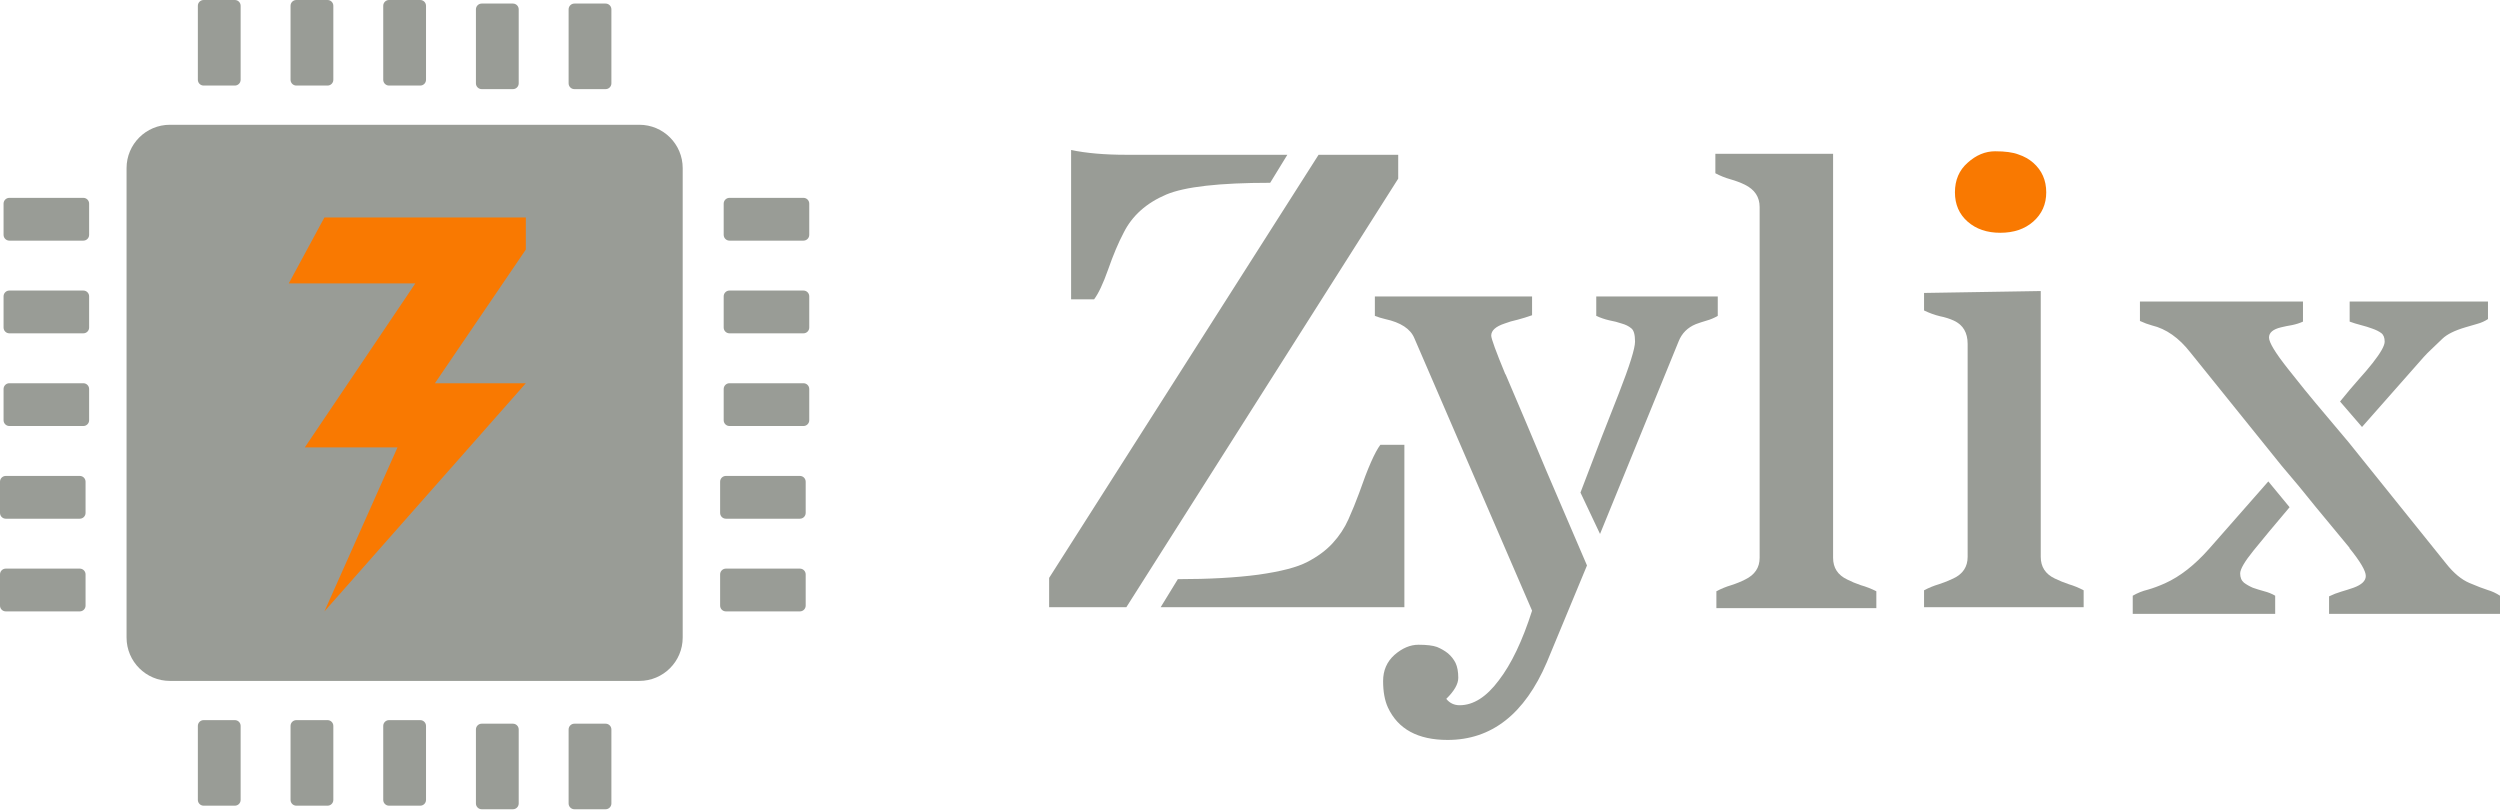
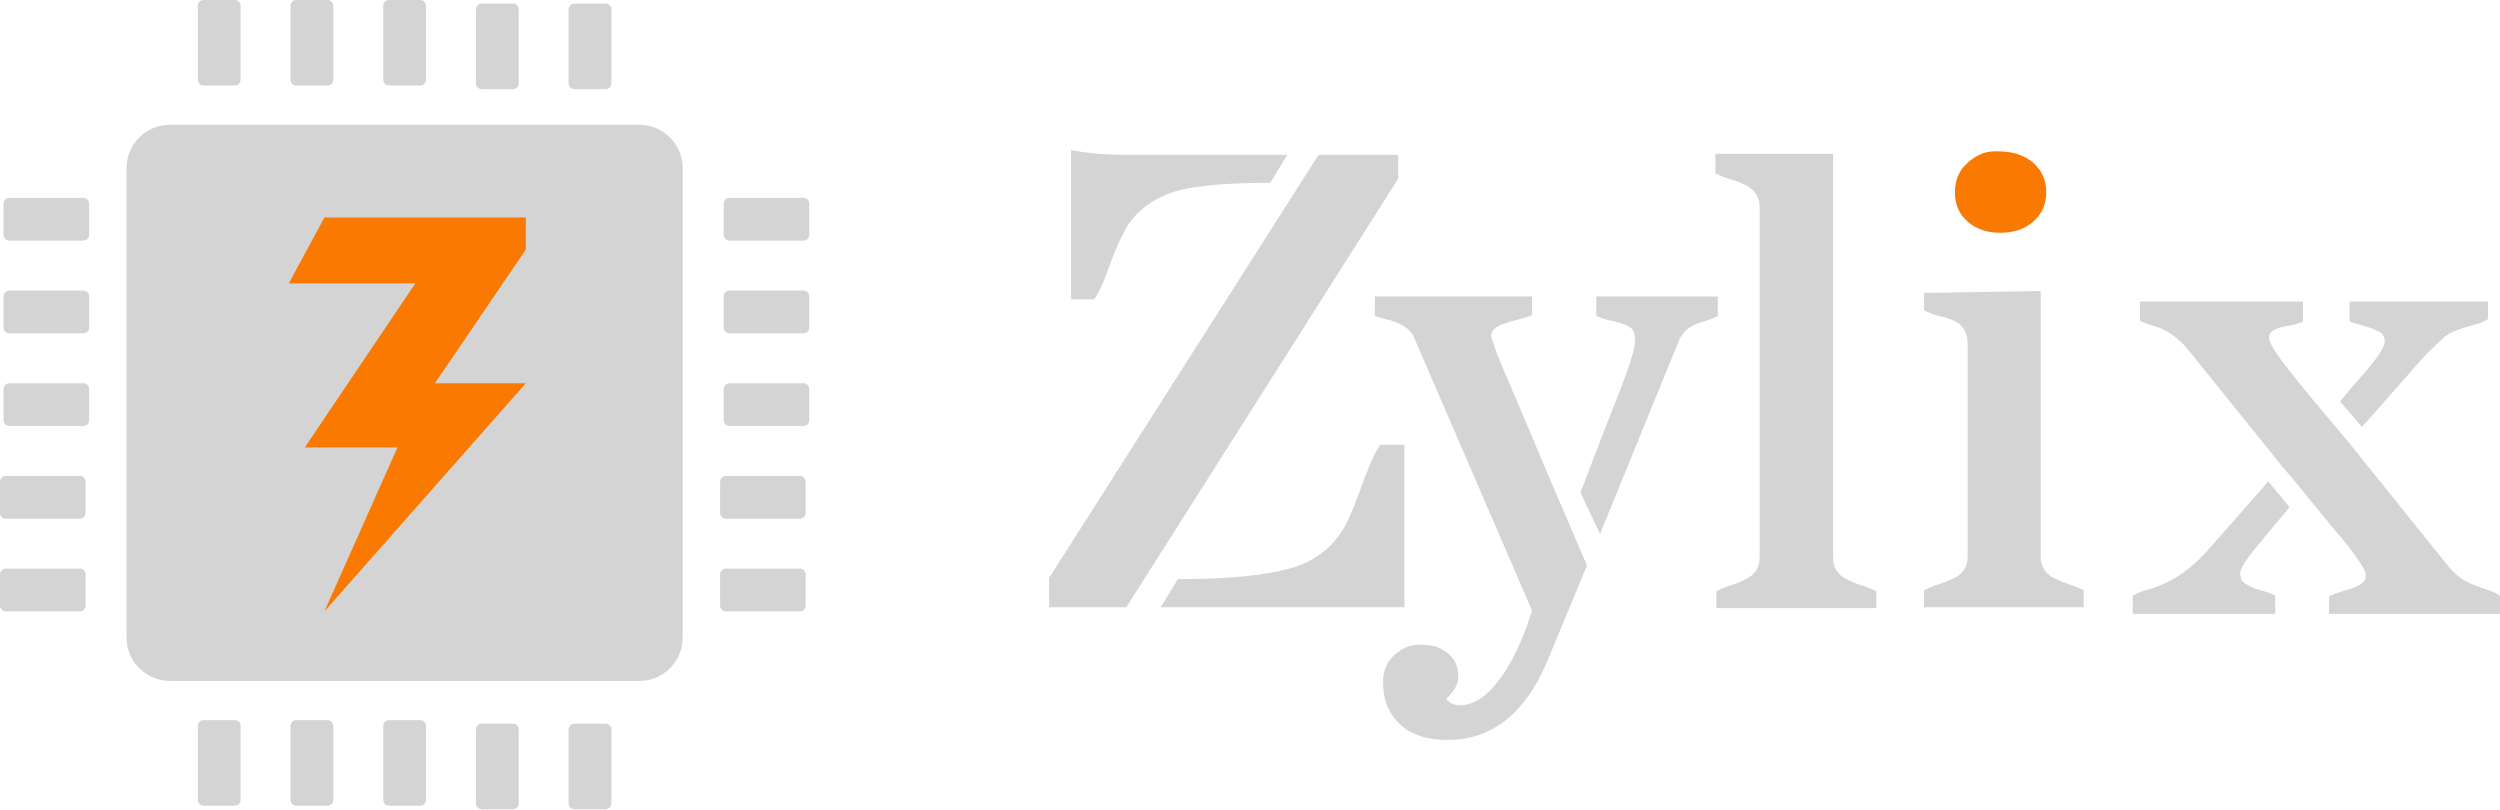
<svg xmlns="http://www.w3.org/2000/svg" viewBox="0 0 865 280" fill="none">
-   <rect x="68.458" width="14.802" height="29.604" rx="2" fill="#999C96" />
-   <rect x="100.529" width="14.802" height="29.604" rx="2" fill="#999C96" />
-   <rect x="132.599" width="14.802" height="29.604" rx="2" fill="#999C96" />
-   <rect x="164.67" y="1.234" width="14.802" height="29.604" rx="2" fill="#999C96" />
-   <rect x="196.74" y="1.234" width="14.802" height="29.604" rx="2" fill="#999C96" />
-   <rect x="68.458" y="249.163" width="14.802" height="29.604" rx="2" fill="#999C96" />
-   <rect x="100.529" y="249.163" width="14.802" height="29.604" rx="2" fill="#999C96" />
-   <rect x="132.599" y="249.163" width="14.802" height="29.604" rx="2" fill="#999C96" />
-   <rect x="164.67" y="250.396" width="14.802" height="29.604" rx="2" fill="#999C96" />
-   <rect x="196.74" y="250.396" width="14.802" height="29.604" rx="2" fill="#999C96" />
-   <rect x="280" y="68.458" width="14.802" height="29.604" rx="2" transform="rotate(90 280 68.458)" fill="#999C96" />
-   <rect x="280" y="100.529" width="14.802" height="29.604" rx="2" transform="rotate(90 280 100.529)" fill="#999C96" />
-   <rect x="280" y="132.599" width="14.802" height="29.604" rx="2" transform="rotate(90 280 132.599)" fill="#999C96" />
-   <rect x="278.766" y="164.67" width="14.802" height="29.604" rx="2" transform="rotate(90 278.766 164.67)" fill="#999C96" />
-   <rect x="278.766" y="196.74" width="14.802" height="29.604" rx="2" transform="rotate(90 278.766 196.74)" fill="#999C96" />
-   <rect x="30.837" y="68.458" width="14.802" height="29.604" rx="2" transform="rotate(90 30.837 68.458)" fill="#999C96" />
-   <rect x="30.837" y="100.529" width="14.802" height="29.604" rx="2" transform="rotate(90 30.837 100.529)" fill="#999C96" />
-   <rect x="30.837" y="132.599" width="14.802" height="29.604" rx="2" transform="rotate(90 30.837 132.599)" fill="#999C96" />
-   <rect x="29.604" y="164.67" width="14.802" height="29.604" rx="2" transform="rotate(90 29.6035 164.67)" fill="#999C96" />
-   <rect x="29.604" y="196.74" width="14.802" height="29.604" rx="2" transform="rotate(90 29.6035 196.74)" fill="#999C96" />
-   <rect x="43.789" y="43.172" width="192.423" height="192.423" rx="15" fill="#999C96" />
+   <rect x="68.458" width="14.802" height="29.604" rx="2" fill="#D4D4D4" />
+   <rect x="100.529" width="14.802" height="29.604" rx="2" fill="#D4D4D4" />
+   <rect x="132.599" width="14.802" height="29.604" rx="2" fill="#D4D4D4" />
+   <rect x="164.67" y="1.234" width="14.802" height="29.604" rx="2" fill="#D4D4D4" />
+   <rect x="196.74" y="1.234" width="14.802" height="29.604" rx="2" fill="#D4D4D4" />
+   <rect x="68.458" y="249.163" width="14.802" height="29.604" rx="2" fill="#D4D4D4" />
+   <rect x="100.529" y="249.163" width="14.802" height="29.604" rx="2" fill="#D4D4D4" />
+   <rect x="132.599" y="249.163" width="14.802" height="29.604" rx="2" fill="#D4D4D4" />
+   <rect x="164.67" y="250.396" width="14.802" height="29.604" rx="2" fill="#D4D4D4" />
+   <rect x="196.74" y="250.396" width="14.802" height="29.604" rx="2" fill="#D4D4D4" />
+   <rect x="280" y="68.458" width="14.802" height="29.604" rx="2" transform="rotate(90 280 68.458)" fill="#D4D4D4" />
+   <rect x="280" y="100.529" width="14.802" height="29.604" rx="2" transform="rotate(90 280 100.529)" fill="#D4D4D4" />
+   <rect x="280" y="132.599" width="14.802" height="29.604" rx="2" transform="rotate(90 280 132.599)" fill="#D4D4D4" />
+   <rect x="278.766" y="164.67" width="14.802" height="29.604" rx="2" transform="rotate(90 278.766 164.67)" fill="#D4D4D4" />
+   <rect x="278.766" y="196.74" width="14.802" height="29.604" rx="2" transform="rotate(90 278.766 196.74)" fill="#D4D4D4" />
+   <rect x="30.837" y="68.458" width="14.802" height="29.604" rx="2" transform="rotate(90 30.837 68.458)" fill="#D4D4D4" />
+   <rect x="30.837" y="100.529" width="14.802" height="29.604" rx="2" transform="rotate(90 30.837 100.529)" fill="#D4D4D4" />
+   <rect x="30.837" y="132.599" width="14.802" height="29.604" rx="2" transform="rotate(90 30.837 132.599)" fill="#D4D4D4" />
+   <rect x="29.604" y="164.67" width="14.802" height="29.604" rx="2" transform="rotate(90 29.6035 164.67)" fill="#D4D4D4" />
+   <rect x="29.604" y="196.74" width="14.802" height="29.604" rx="2" transform="rotate(90 29.6035 196.74)" fill="#D4D4D4" />
+   <rect x="43.789" y="43.172" width="192.423" height="192.423" rx="15" fill="#D4D4D4" />
  <path d="M181.938 75.242H112.247L99.912 98.062H143.7L105.463 154.802H137.533L112.247 211.542L181.938 132.599H150.485L181.938 86.344V75.242Z" fill="#F97901" />
-   <path d="M809.658 138.924C812.033 135.987 814.171 133.453 816.071 131.323C818.05 129.12 819.673 127.211 820.94 125.595C823.711 122.07 825.097 119.61 825.097 118.215C825.097 116.82 824.701 115.828 823.909 115.241C823.117 114.653 822.088 114.139 820.821 113.699C819.634 113.258 818.327 112.854 816.902 112.487C815.477 112.12 814.171 111.716 812.983 111.275V104.336H860.843V110.394C859.735 111.128 858.508 111.679 857.162 112.046C855.895 112.414 854.51 112.817 853.005 113.258C849.284 114.36 846.632 115.681 845.048 117.224C843.465 118.766 842.198 119.977 841.248 120.859C840.298 121.74 839.427 122.621 838.635 123.502L817.258 147.736L809.658 138.924ZM792.2 175.495C786.975 181.664 782.818 186.658 779.73 190.476C776.642 194.295 775.099 196.939 775.099 198.407C775.099 199.803 775.534 200.868 776.405 201.602C777.276 202.263 778.305 202.85 779.493 203.364C780.759 203.805 782.066 204.209 783.412 204.576C784.837 204.943 786.104 205.457 787.212 206.118V212.397H737.927V206.118C739.589 205.164 741.331 204.466 743.152 204.025C744.973 203.511 746.952 202.777 749.09 201.822C754.315 199.472 759.422 195.47 764.41 189.815L784.837 166.573L792.2 175.495ZM812.983 189.595C809.024 184.822 805.105 180.085 801.226 175.385C797.425 170.612 793.506 165.875 789.469 161.175L757.878 121.96C753.92 116.893 749.486 113.772 744.577 112.597C743.231 112.23 741.846 111.716 740.42 111.055V104.336H796.832V111.275C795.723 111.789 794.456 112.193 793.031 112.487C791.685 112.707 790.419 112.964 789.231 113.258C786.46 113.919 785.074 115.094 785.074 116.783C785.074 118.472 787.252 122.07 791.606 127.578C795.961 133.086 799.167 137.051 801.226 139.475C806.372 145.643 810.172 150.16 812.627 153.024L846.355 194.993C848.967 198.297 851.659 200.537 854.43 201.712C857.201 202.887 859.3 203.695 860.725 204.135C862.229 204.576 863.654 205.237 865 206.118V212.397H805.857V206.339C807.203 205.678 808.629 205.127 810.133 204.686C811.637 204.246 813.023 203.805 814.289 203.364C817.14 202.336 818.565 200.978 818.565 199.289C818.565 197.526 816.665 194.295 812.864 189.595H812.983Z" fill="#999C96" />
-   <path d="M706.099 100.7V192.679C706.099 196.131 707.722 198.628 710.968 200.17C712.472 200.904 714.095 201.565 715.837 202.153C717.579 202.667 719.281 203.364 720.944 204.246V210.084H665.72V204.246C667.383 203.364 669.085 202.667 670.827 202.153C672.648 201.565 674.31 200.904 675.815 200.17C679.14 198.628 680.803 196.131 680.803 192.679V118.986C680.803 115.094 679.219 112.414 676.052 110.945C674.627 110.284 673.004 109.77 671.183 109.403C669.362 108.962 667.541 108.301 665.72 107.42V101.361L706.099 100.7Z" fill="#999C96" />
+   <path d="M809.658 138.924C812.033 135.987 814.171 133.453 816.071 131.323C818.05 129.12 819.673 127.211 820.94 125.595C823.711 122.07 825.097 119.61 825.097 118.215C825.097 116.82 824.701 115.828 823.909 115.241C823.117 114.653 822.088 114.139 820.821 113.699C819.634 113.258 818.327 112.854 816.902 112.487C815.477 112.12 814.171 111.716 812.983 111.275V104.336H860.843V110.394C859.735 111.128 858.508 111.679 857.162 112.046C855.895 112.414 854.51 112.817 853.005 113.258C849.284 114.36 846.632 115.681 845.048 117.224C843.465 118.766 842.198 119.977 841.248 120.859C840.298 121.74 839.427 122.621 838.635 123.502L817.258 147.736L809.658 138.924ZM792.2 175.495C786.975 181.664 782.818 186.658 779.73 190.476C776.642 194.295 775.099 196.939 775.099 198.407C775.099 199.803 775.534 200.868 776.405 201.602C777.276 202.263 778.305 202.85 779.493 203.364C780.759 203.805 782.066 204.209 783.412 204.576C784.837 204.943 786.104 205.457 787.212 206.118V212.397H737.927V206.118C739.589 205.164 741.331 204.466 743.152 204.025C744.973 203.511 746.952 202.777 749.09 201.822C754.315 199.472 759.422 195.47 764.41 189.815L784.837 166.573L792.2 175.495ZM812.983 189.595C809.024 184.822 805.105 180.085 801.226 175.385C797.425 170.612 793.506 165.875 789.469 161.175L757.878 121.96C753.92 116.893 749.486 113.772 744.577 112.597C743.231 112.23 741.846 111.716 740.42 111.055V104.336H796.832V111.275C795.723 111.789 794.456 112.193 793.031 112.487C791.685 112.707 790.419 112.964 789.231 113.258C786.46 113.919 785.074 115.094 785.074 116.783C785.074 118.472 787.252 122.07 791.606 127.578C795.961 133.086 799.167 137.051 801.226 139.475C806.372 145.643 810.172 150.16 812.627 153.024L846.355 194.993C848.967 198.297 851.659 200.537 854.43 201.712C857.201 202.887 859.3 203.695 860.725 204.135C862.229 204.576 863.654 205.237 865 206.118V212.397H805.857V206.339C807.203 205.678 808.629 205.127 810.133 204.686C811.637 204.246 813.023 203.805 814.289 203.364C817.14 202.336 818.565 200.978 818.565 199.289C818.565 197.526 816.665 194.295 812.864 189.595H812.983Z" fill="#D4D4D4" />
+   <path d="M706.099 100.7V192.679C706.099 196.131 707.722 198.628 710.968 200.17C712.472 200.904 714.095 201.565 715.837 202.153C717.579 202.667 719.281 203.364 720.944 204.246V210.084H665.72V204.246C667.383 203.364 669.085 202.667 670.827 202.153C672.648 201.565 674.31 200.904 675.815 200.17C679.14 198.628 680.803 196.131 680.803 192.679V118.986C680.803 115.094 679.219 112.414 676.052 110.945C674.627 110.284 673.004 109.77 671.183 109.403C669.362 108.962 667.541 108.301 665.72 107.42V101.361L706.099 100.7Z" fill="#D4D4D4" />
  <path d="M680.803 56.308C677.873 58.878 676.409 62.293 676.409 66.552C676.409 70.738 677.873 74.116 680.803 76.687C683.732 79.257 687.493 80.542 692.085 80.542C696.756 80.542 700.557 79.257 703.486 76.687C706.495 74.043 707.999 70.665 707.999 66.552C707.999 62.367 706.495 58.952 703.486 56.308C702.061 55.06 700.359 54.105 698.379 53.444C696.479 52.71 693.787 52.343 690.304 52.343C686.899 52.343 683.732 53.664 680.803 56.308Z" fill="#F97901" />
-   <path d="M634.249 53.224V193.01C634.249 196.461 635.872 198.958 639.118 200.5C640.543 201.235 642.126 201.896 643.868 202.483C645.689 202.997 647.471 203.695 649.213 204.576V210.414H593.87V204.576C595.533 203.695 597.235 202.997 598.977 202.483C600.798 201.896 602.421 201.235 603.846 200.5C607.171 198.885 608.834 196.388 608.834 193.01V71.62C608.834 68.168 607.132 65.598 603.727 63.909C602.223 63.175 600.56 62.55 598.739 62.036C596.918 61.522 595.177 60.825 593.514 59.943V53.224H634.249Z" fill="#999C96" />
-   <path d="M546.841 170.428C549.454 163.525 551.869 157.21 554.085 151.482C556.381 145.68 558.4 140.54 560.142 136.06C563.863 126.513 565.724 120.565 565.724 118.215C565.724 115.792 565.289 114.249 564.418 113.589C563.547 112.854 562.438 112.303 561.092 111.936C559.826 111.496 558.4 111.128 556.817 110.835C555.233 110.468 553.729 109.953 552.304 109.293V102.573H594.345V109.293C593.078 110.027 591.772 110.578 590.426 110.945C589.159 111.312 587.932 111.716 586.745 112.157C583.894 113.332 581.915 115.314 580.807 118.105L553.61 184.748L546.841 170.428ZM501 226.056C502.108 227.011 502.979 228.112 503.612 229.361C504.246 230.683 504.562 232.408 504.562 234.538C504.562 236.668 503.177 239.091 500.406 241.808C501.593 243.277 503.137 244.011 505.037 244.011C509.788 244.011 514.301 241.147 518.576 235.419C522.931 229.765 526.771 221.723 530.096 211.295L489.361 117.003C488.015 113.772 484.65 111.569 479.266 110.394C478 110.1 476.812 109.733 475.704 109.293V102.573H530.096V109.072C528.433 109.66 526.771 110.174 525.108 110.614C523.445 110.982 521.941 111.422 520.595 111.936C517.507 112.964 515.963 114.36 515.963 116.122C515.963 117.15 517.586 121.593 520.833 129.451L520.951 129.561C525.702 140.65 530.373 151.702 534.965 162.717C539.636 173.659 544.347 184.638 549.098 195.654L535.203 229.14C527.523 247.059 516.082 256.018 500.881 256.018C490.588 256.018 483.7 252.273 480.217 244.782C479.108 242.359 478.554 239.311 478.554 235.64C478.554 231.968 479.86 228.957 482.473 226.607C485.165 224.257 487.936 223.082 490.786 223.082C493.636 223.082 495.774 223.339 497.199 223.853C498.624 224.441 499.891 225.175 501 226.056Z" fill="#999C96" />
-   <path d="M407.535 200.39C418.303 200.39 427.566 199.876 435.325 198.848C443.163 197.746 448.824 196.278 452.308 194.442C455.871 192.606 458.8 190.44 461.096 187.943C463.392 185.446 465.213 182.692 466.559 179.681C467.905 176.67 469.132 173.659 470.241 170.649C473.249 161.983 475.704 156.402 477.604 153.905H485.917V210.084H401.597L407.535 200.39ZM370.601 51.902C375.905 53.004 382.239 53.554 389.602 53.554H445.42L439.482 63.248C421.905 63.248 409.91 64.607 403.497 67.324C396.609 70.261 391.7 74.667 388.771 80.542C386.95 83.994 385.169 88.216 383.427 93.21C381.685 98.13 380.062 101.582 378.558 103.564H370.601V51.902ZM456.227 53.554H483.779V61.816L389.721 210.084H363V199.95L456.227 53.554Z" fill="#999C96" />
+   <path d="M634.249 53.224V193.01C634.249 196.461 635.872 198.958 639.118 200.5C640.543 201.235 642.126 201.896 643.868 202.483C645.689 202.997 647.471 203.695 649.213 204.576V210.414H593.87V204.576C595.533 203.695 597.235 202.997 598.977 202.483C600.798 201.896 602.421 201.235 603.846 200.5C607.171 198.885 608.834 196.388 608.834 193.01V71.62C608.834 68.168 607.132 65.598 603.727 63.909C602.223 63.175 600.56 62.55 598.739 62.036C596.918 61.522 595.177 60.825 593.514 59.943V53.224H634.249Z" fill="#D4D4D4" />
+   <path d="M546.841 170.428C549.454 163.525 551.869 157.21 554.085 151.482C556.381 145.68 558.4 140.54 560.142 136.06C563.863 126.513 565.724 120.565 565.724 118.215C565.724 115.792 565.289 114.249 564.418 113.589C563.547 112.854 562.438 112.303 561.092 111.936C559.826 111.496 558.4 111.128 556.817 110.835C555.233 110.468 553.729 109.953 552.304 109.293V102.573H594.345V109.293C593.078 110.027 591.772 110.578 590.426 110.945C589.159 111.312 587.932 111.716 586.745 112.157C583.894 113.332 581.915 115.314 580.807 118.105L553.61 184.748L546.841 170.428ZM501 226.056C502.108 227.011 502.979 228.112 503.612 229.361C504.246 230.683 504.562 232.408 504.562 234.538C504.562 236.668 503.177 239.091 500.406 241.808C501.593 243.277 503.137 244.011 505.037 244.011C509.788 244.011 514.301 241.147 518.576 235.419C522.931 229.765 526.771 221.723 530.096 211.295L489.361 117.003C488.015 113.772 484.65 111.569 479.266 110.394C478 110.1 476.812 109.733 475.704 109.293V102.573H530.096V109.072C528.433 109.66 526.771 110.174 525.108 110.614C523.445 110.982 521.941 111.422 520.595 111.936C517.507 112.964 515.963 114.36 515.963 116.122C515.963 117.15 517.586 121.593 520.833 129.451L520.951 129.561C525.702 140.65 530.373 151.702 534.965 162.717C539.636 173.659 544.347 184.638 549.098 195.654L535.203 229.14C527.523 247.059 516.082 256.018 500.881 256.018C490.588 256.018 483.7 252.273 480.217 244.782C479.108 242.359 478.554 239.311 478.554 235.64C478.554 231.968 479.86 228.957 482.473 226.607C485.165 224.257 487.936 223.082 490.786 223.082C493.636 223.082 495.774 223.339 497.199 223.853C498.624 224.441 499.891 225.175 501 226.056Z" fill="#D4D4D4" />
+   <path d="M407.535 200.39C418.303 200.39 427.566 199.876 435.325 198.848C443.163 197.746 448.824 196.278 452.308 194.442C455.871 192.606 458.8 190.44 461.096 187.943C463.392 185.446 465.213 182.692 466.559 179.681C467.905 176.67 469.132 173.659 470.241 170.649C473.249 161.983 475.704 156.402 477.604 153.905H485.917V210.084H401.597L407.535 200.39ZM370.601 51.902C375.905 53.004 382.239 53.554 389.602 53.554H445.42L439.482 63.248C421.905 63.248 409.91 64.607 403.497 67.324C396.609 70.261 391.7 74.667 388.771 80.542C386.95 83.994 385.169 88.216 383.427 93.21C381.685 98.13 380.062 101.582 378.558 103.564H370.601V51.902ZM456.227 53.554H483.779V61.816L389.721 210.084H363V199.95L456.227 53.554Z" fill="#D4D4D4" />
</svg>
